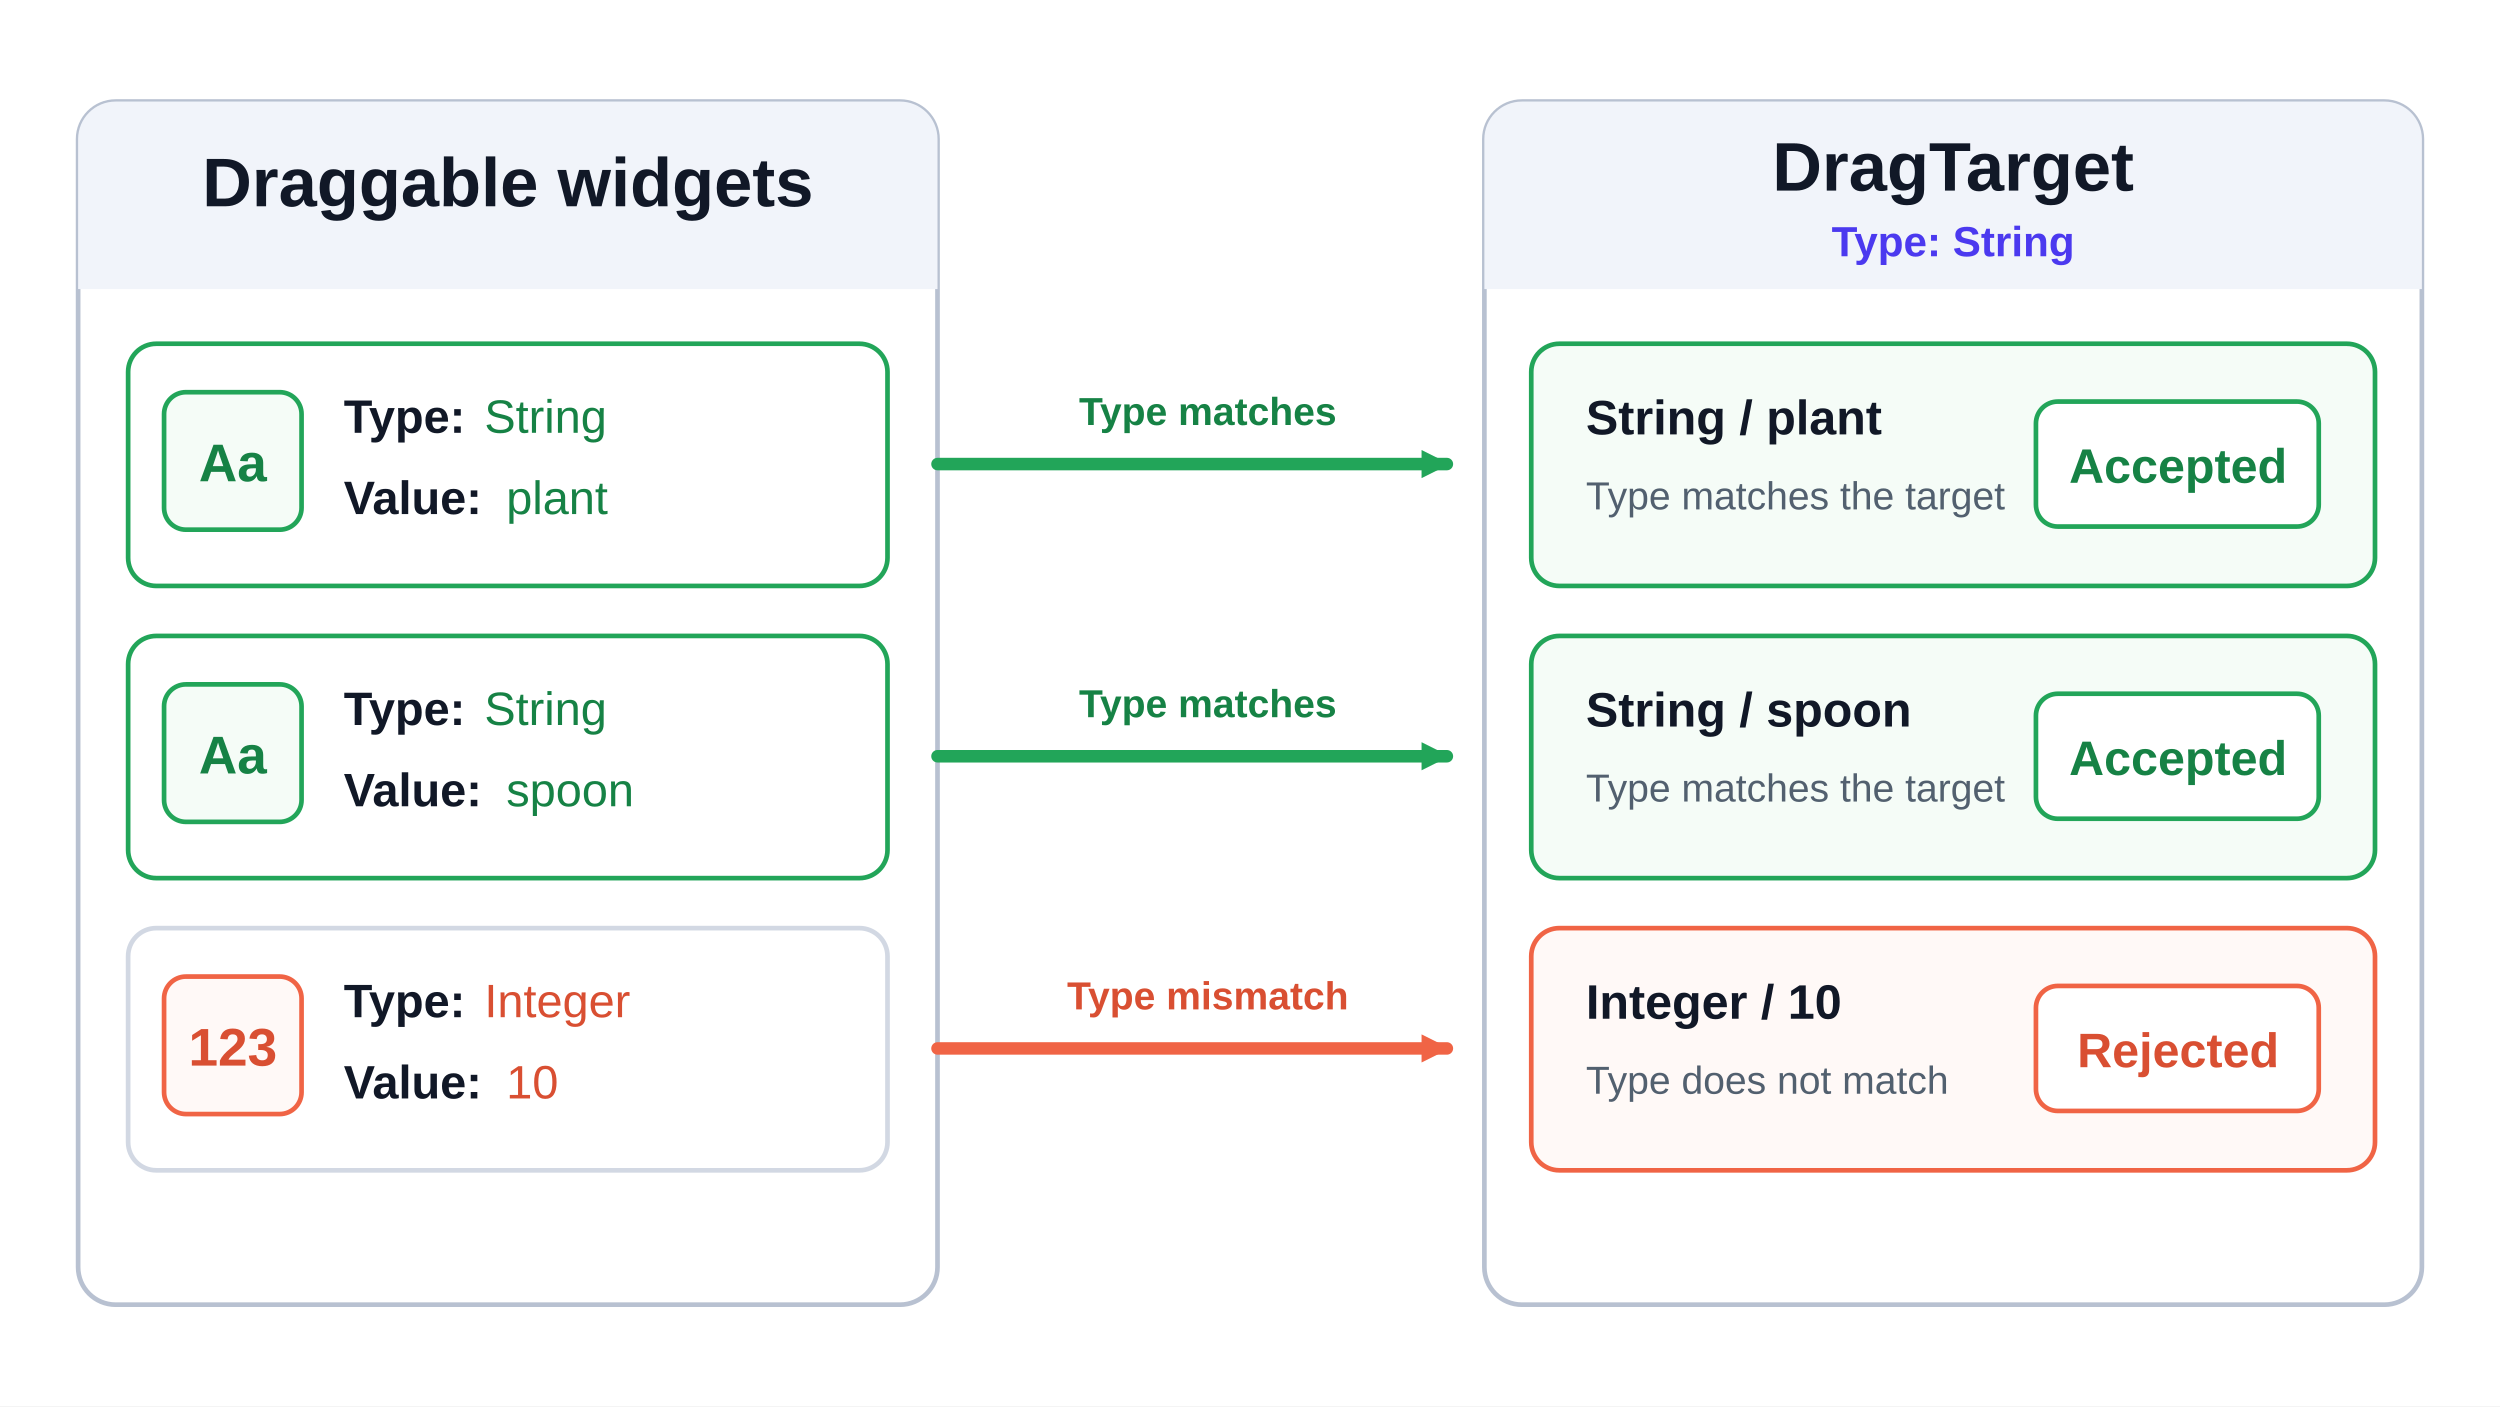
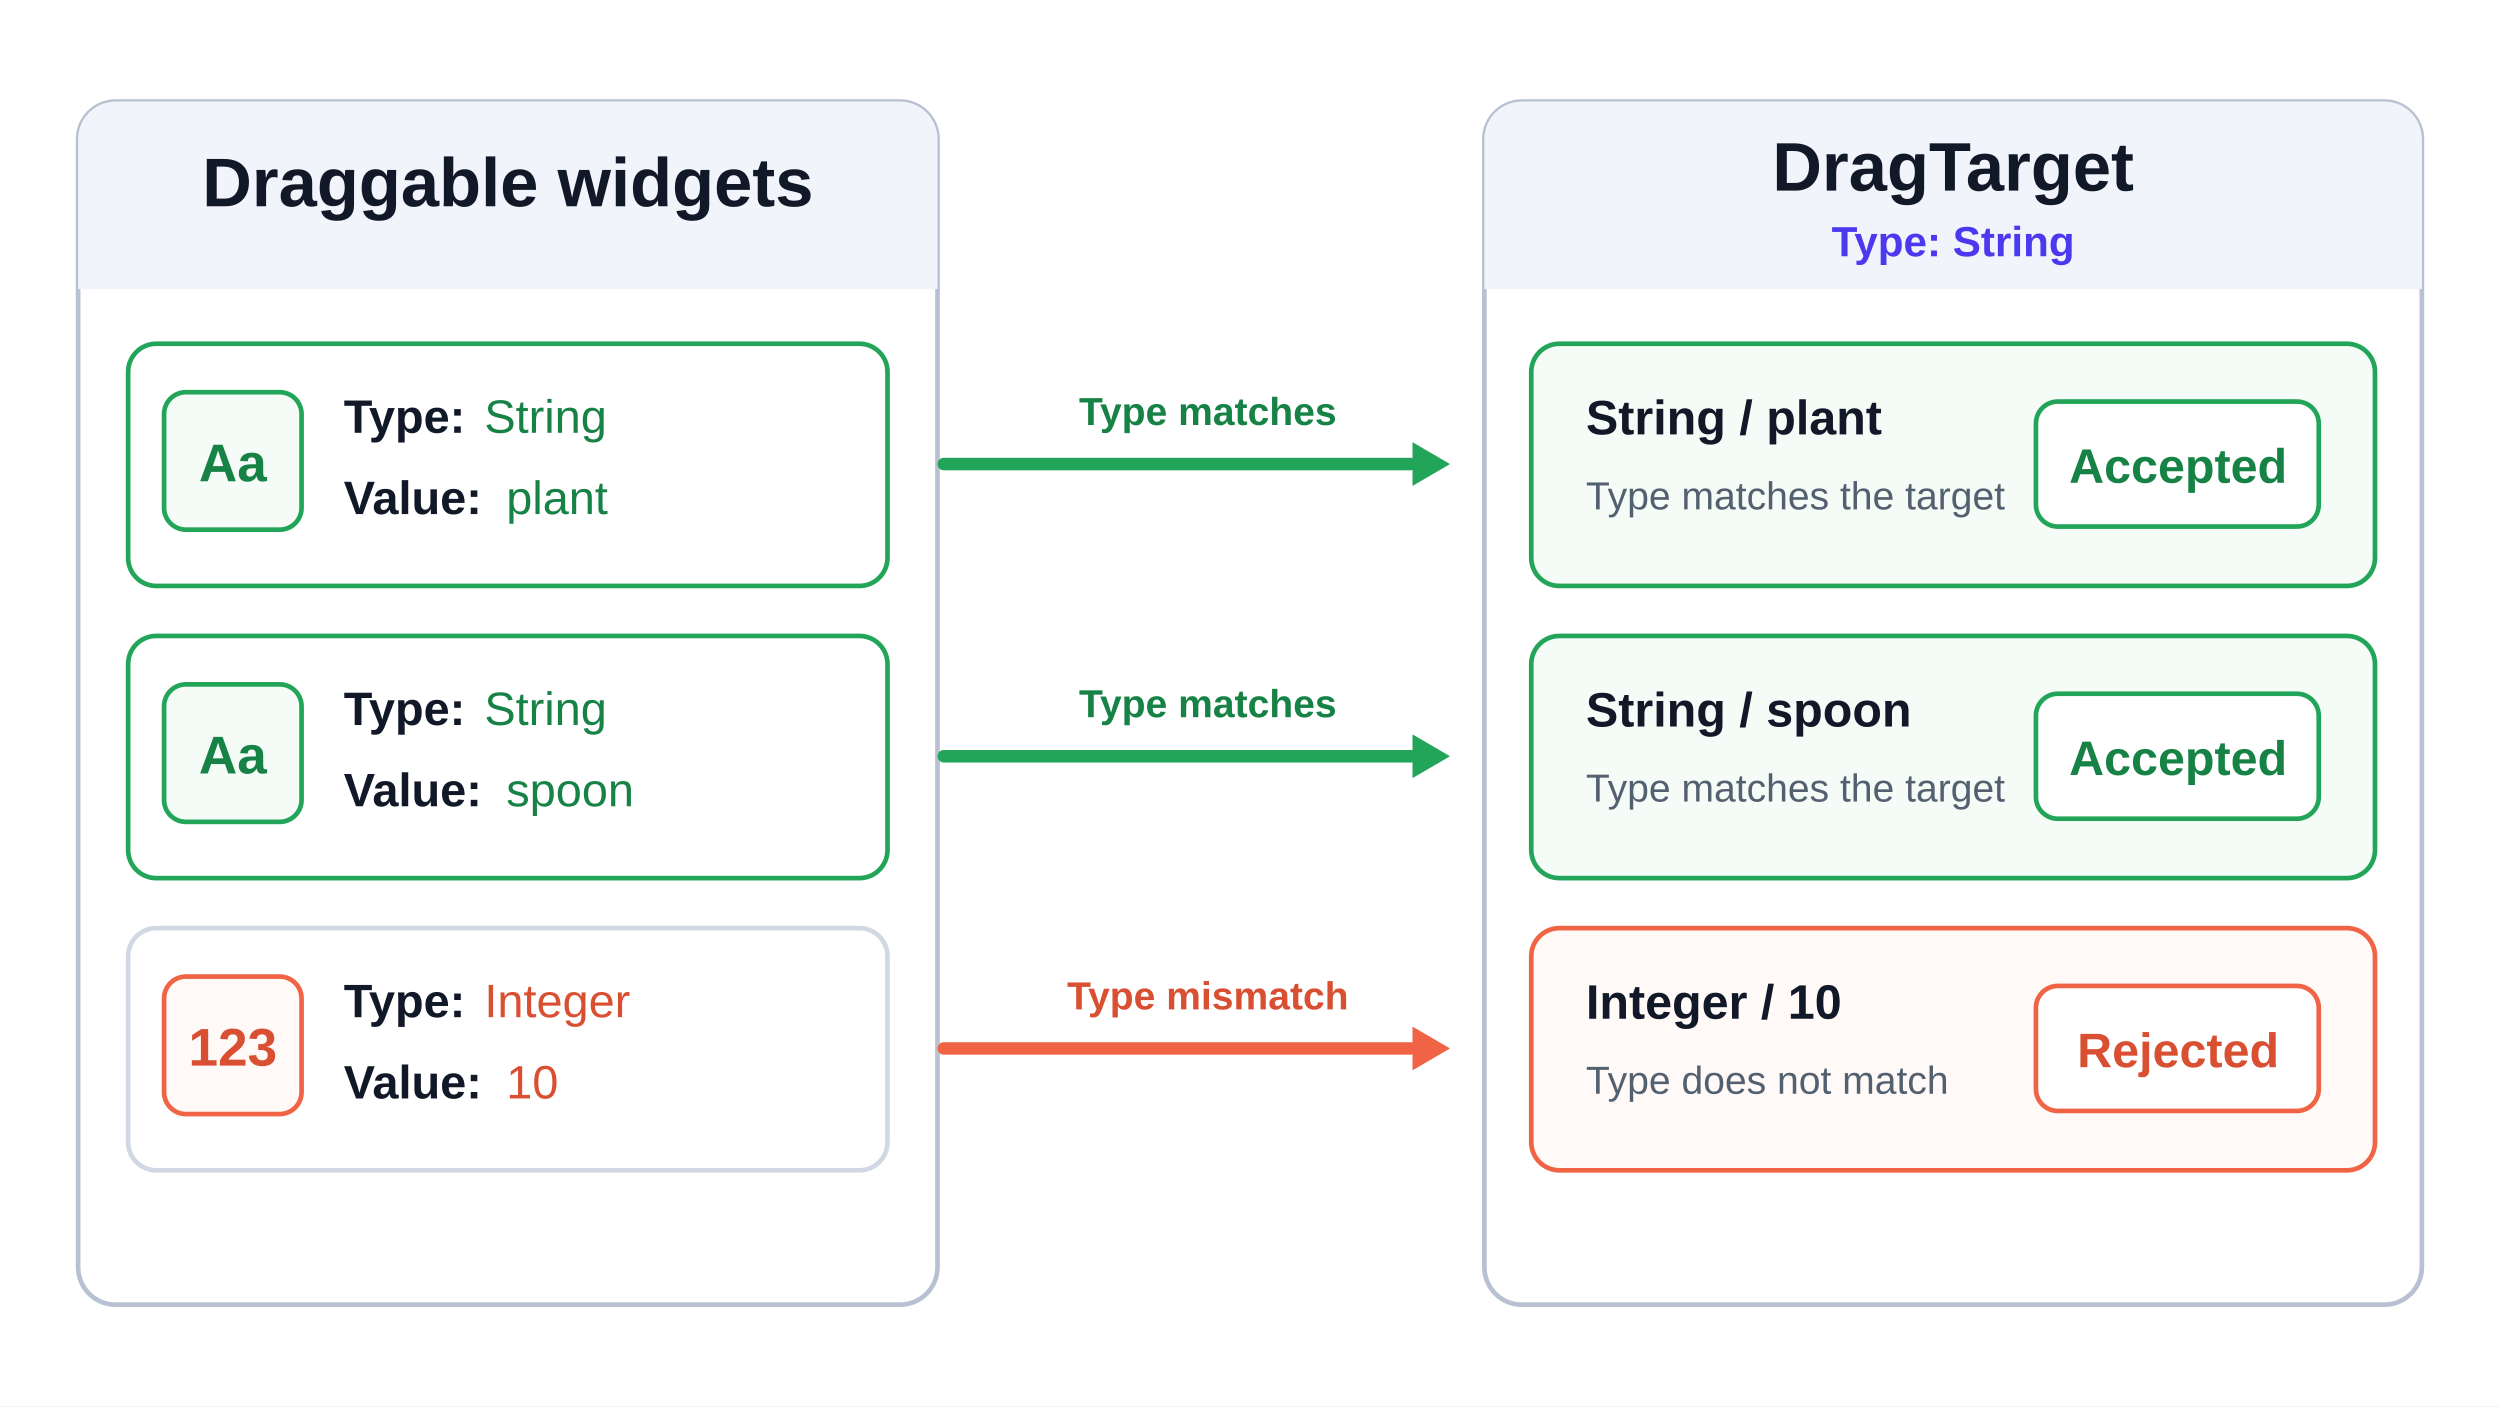
<svg xmlns="http://www.w3.org/2000/svg" width="1600" height="900" viewBox="0 0 1600 900" role="img" aria-labelledby="title desc">
-   <defs>
-     <marker id="arrow-green" viewBox="0 0 10 10" refX="9" refY="5" markerWidth="18" markerHeight="18" markerUnits="userSpaceOnUse" orient="auto">
-       <path d="M0 0L10 5L0 10Z" fill="#22a559" />
-     </marker>
-     <marker id="arrow-red" viewBox="0 0 10 10" refX="9" refY="5" markerWidth="18" markerHeight="18" markerUnits="userSpaceOnUse" orient="auto">
-       <path d="M0 0L10 5L0 10Z" fill="#f06445" />
-     </marker>
-   </defs>
  <rect width="1600" height="900" fill="#ffffff" />
  <rect x="50" y="65" width="550" height="770" rx="24" fill="#ffffff" stroke="#b8c1d1" stroke-width="3" />
  <path d="M74 65h502a24 24 0 0 1 24 24v96H50V89a24 24 0 0 1 24-24z" fill="#f1f4fa" />
  <text x="325" y="132" text-anchor="middle" fill="#111827" font-family="Arial" font-size="44" font-weight="700" letter-spacing="0">Draggable widgets</text>
  <rect x="82" y="220" width="486" height="155" rx="18" fill="#ffffff" stroke="#22a559" stroke-width="3" />
  <rect x="105" y="251" width="88" height="88" rx="14" fill="#f5fcf7" stroke="#22a559" stroke-width="3" />
  <text x="149" y="308" text-anchor="middle" fill="#168245" font-family="Arial" font-size="34" font-weight="700" letter-spacing="0">Aa</text>
  <text x="220" y="277" fill="#111827" font-family="Arial" font-size="30" font-weight="700" letter-spacing="0">Type:</text>
  <text x="310" y="277" fill="#168245" font-family="Arial" font-size="30" font-weight="500" letter-spacing="0">String</text>
  <text x="220" y="329" fill="#111827" font-family="Arial" font-size="30" font-weight="700" letter-spacing="0">Value:</text>
  <text x="324" y="329" fill="#168245" font-family="Arial" font-size="30" font-weight="500" letter-spacing="0">plant</text>
  <rect x="82" y="407" width="486" height="155" rx="18" fill="#ffffff" stroke="#22a559" stroke-width="3" />
  <rect x="105" y="438" width="88" height="88" rx="14" fill="#f5fcf7" stroke="#22a559" stroke-width="3" />
  <text x="149" y="495" text-anchor="middle" fill="#168245" font-family="Arial" font-size="34" font-weight="700" letter-spacing="0">Aa</text>
  <text x="220" y="464" fill="#111827" font-family="Arial" font-size="30" font-weight="700" letter-spacing="0">Type:</text>
  <text x="310" y="464" fill="#168245" font-family="Arial" font-size="30" font-weight="500" letter-spacing="0">String</text>
  <text x="220" y="516" fill="#111827" font-family="Arial" font-size="30" font-weight="700" letter-spacing="0">Value:</text>
  <text x="324" y="516" fill="#168245" font-family="Arial" font-size="30" font-weight="500" letter-spacing="0">spoon</text>
  <rect x="82" y="594" width="486" height="155" rx="18" fill="#ffffff" stroke="#d2d8e3" stroke-width="3" />
  <rect x="105" y="625" width="88" height="88" rx="14" fill="#fff9f7" stroke="#f06445" stroke-width="3" />
  <text x="149" y="682" text-anchor="middle" fill="#d94f32" font-family="Arial" font-size="34" font-weight="700" letter-spacing="0">123</text>
  <text x="220" y="651" fill="#111827" font-family="Arial" font-size="30" font-weight="700" letter-spacing="0">Type:</text>
  <text x="310" y="651" fill="#d94f32" font-family="Arial" font-size="30" font-weight="500" letter-spacing="0">Integer</text>
  <text x="220" y="703" fill="#111827" font-family="Arial" font-size="30" font-weight="700" letter-spacing="0">Value:</text>
  <text x="324" y="703" fill="#d94f32" font-family="Arial" font-size="30" font-weight="500" letter-spacing="0">10</text>
  <text x="773" y="272" text-anchor="middle" fill="#168245" font-family="Arial" font-size="25" font-weight="700" letter-spacing="0">Type matches</text>
-   <path d="M600 297h326" fill="none" stroke="#22a559" stroke-width="8" stroke-linecap="round" marker-end="url(#arrow-green)" />
+   <rect x="600" y="293" width="307" height="8" rx="4" fill="#22a559" />
+   <path d="M928 297L904 283V311Z" fill="#22a559" />
  <text x="773" y="459" text-anchor="middle" fill="#168245" font-family="Arial" font-size="25" font-weight="700" letter-spacing="0">Type matches</text>
-   <path d="M600 484h326" fill="none" stroke="#22a559" stroke-width="8" stroke-linecap="round" marker-end="url(#arrow-green)" />
+   <rect x="600" y="480" width="307" height="8" rx="4" fill="#22a559" />
+   <path d="M928 484L904 470V498Z" fill="#22a559" />
  <text x="773" y="646" text-anchor="middle" fill="#d94f32" font-family="Arial" font-size="25" font-weight="700" letter-spacing="0">Type mismatch</text>
-   <path d="M600 671h326" fill="none" stroke="#f06445" stroke-width="8" stroke-linecap="round" marker-end="url(#arrow-red)" />
+   <rect x="600" y="667" width="307" height="8" rx="4" fill="#f06445" />
+   <path d="M928 671L904 657V685Z" fill="#f06445" />
  <rect x="950" y="65" width="600" height="770" rx="24" fill="#ffffff" stroke="#b8c1d1" stroke-width="3" />
  <path d="M974 65h552a24 24 0 0 1 24 24v96H950V89a24 24 0 0 1 24-24z" fill="#f1f4fa" />
  <text x="1250" y="122" text-anchor="middle" fill="#111827" font-family="Arial" font-size="44" font-weight="700" letter-spacing="0">DragTarget</text>
  <text x="1250" y="164" text-anchor="middle" fill="#4b39ef" font-family="Arial" font-size="27" font-weight="600" letter-spacing="0">Type: String</text>
  <rect x="980" y="220" width="540" height="155" rx="18" fill="#f5fcf7" stroke="#22a559" stroke-width="3" />
  <text x="1015" y="278" fill="#111827" font-family="Arial" font-size="31" font-weight="700" letter-spacing="0">String / plant</text>
  <text x="1015" y="326" fill="#52606f" font-family="Arial" font-size="25" font-weight="500" letter-spacing="0">Type matches the target</text>
  <rect x="1303" y="257" width="181" height="80" rx="14" fill="#ffffff" stroke="#22a559" stroke-width="3" />
  <text x="1394" y="309" text-anchor="middle" fill="#168245" font-family="Arial" font-size="31" font-weight="700" letter-spacing="0">Accepted</text>
  <rect x="980" y="407" width="540" height="155" rx="18" fill="#f5fcf7" stroke="#22a559" stroke-width="3" />
  <text x="1015" y="465" fill="#111827" font-family="Arial" font-size="31" font-weight="700" letter-spacing="0">String / spoon</text>
  <text x="1015" y="513" fill="#52606f" font-family="Arial" font-size="25" font-weight="500" letter-spacing="0">Type matches the target</text>
  <rect x="1303" y="444" width="181" height="80" rx="14" fill="#ffffff" stroke="#22a559" stroke-width="3" />
  <text x="1394" y="496" text-anchor="middle" fill="#168245" font-family="Arial" font-size="31" font-weight="700" letter-spacing="0">Accepted</text>
  <rect x="980" y="594" width="540" height="155" rx="18" fill="#fff9f7" stroke="#f06445" stroke-width="3" />
  <text x="1015" y="652" fill="#111827" font-family="Arial" font-size="31" font-weight="700" letter-spacing="0">Integer / 10</text>
  <text x="1015" y="700" fill="#52606f" font-family="Arial" font-size="25" font-weight="500" letter-spacing="0">Type does not match</text>
  <rect x="1303" y="631" width="181" height="80" rx="14" fill="#ffffff" stroke="#f06445" stroke-width="3" />
  <text x="1394" y="683" text-anchor="middle" fill="#d94f32" font-family="Arial" font-size="31" font-weight="700" letter-spacing="0">Rejected</text>
</svg>
